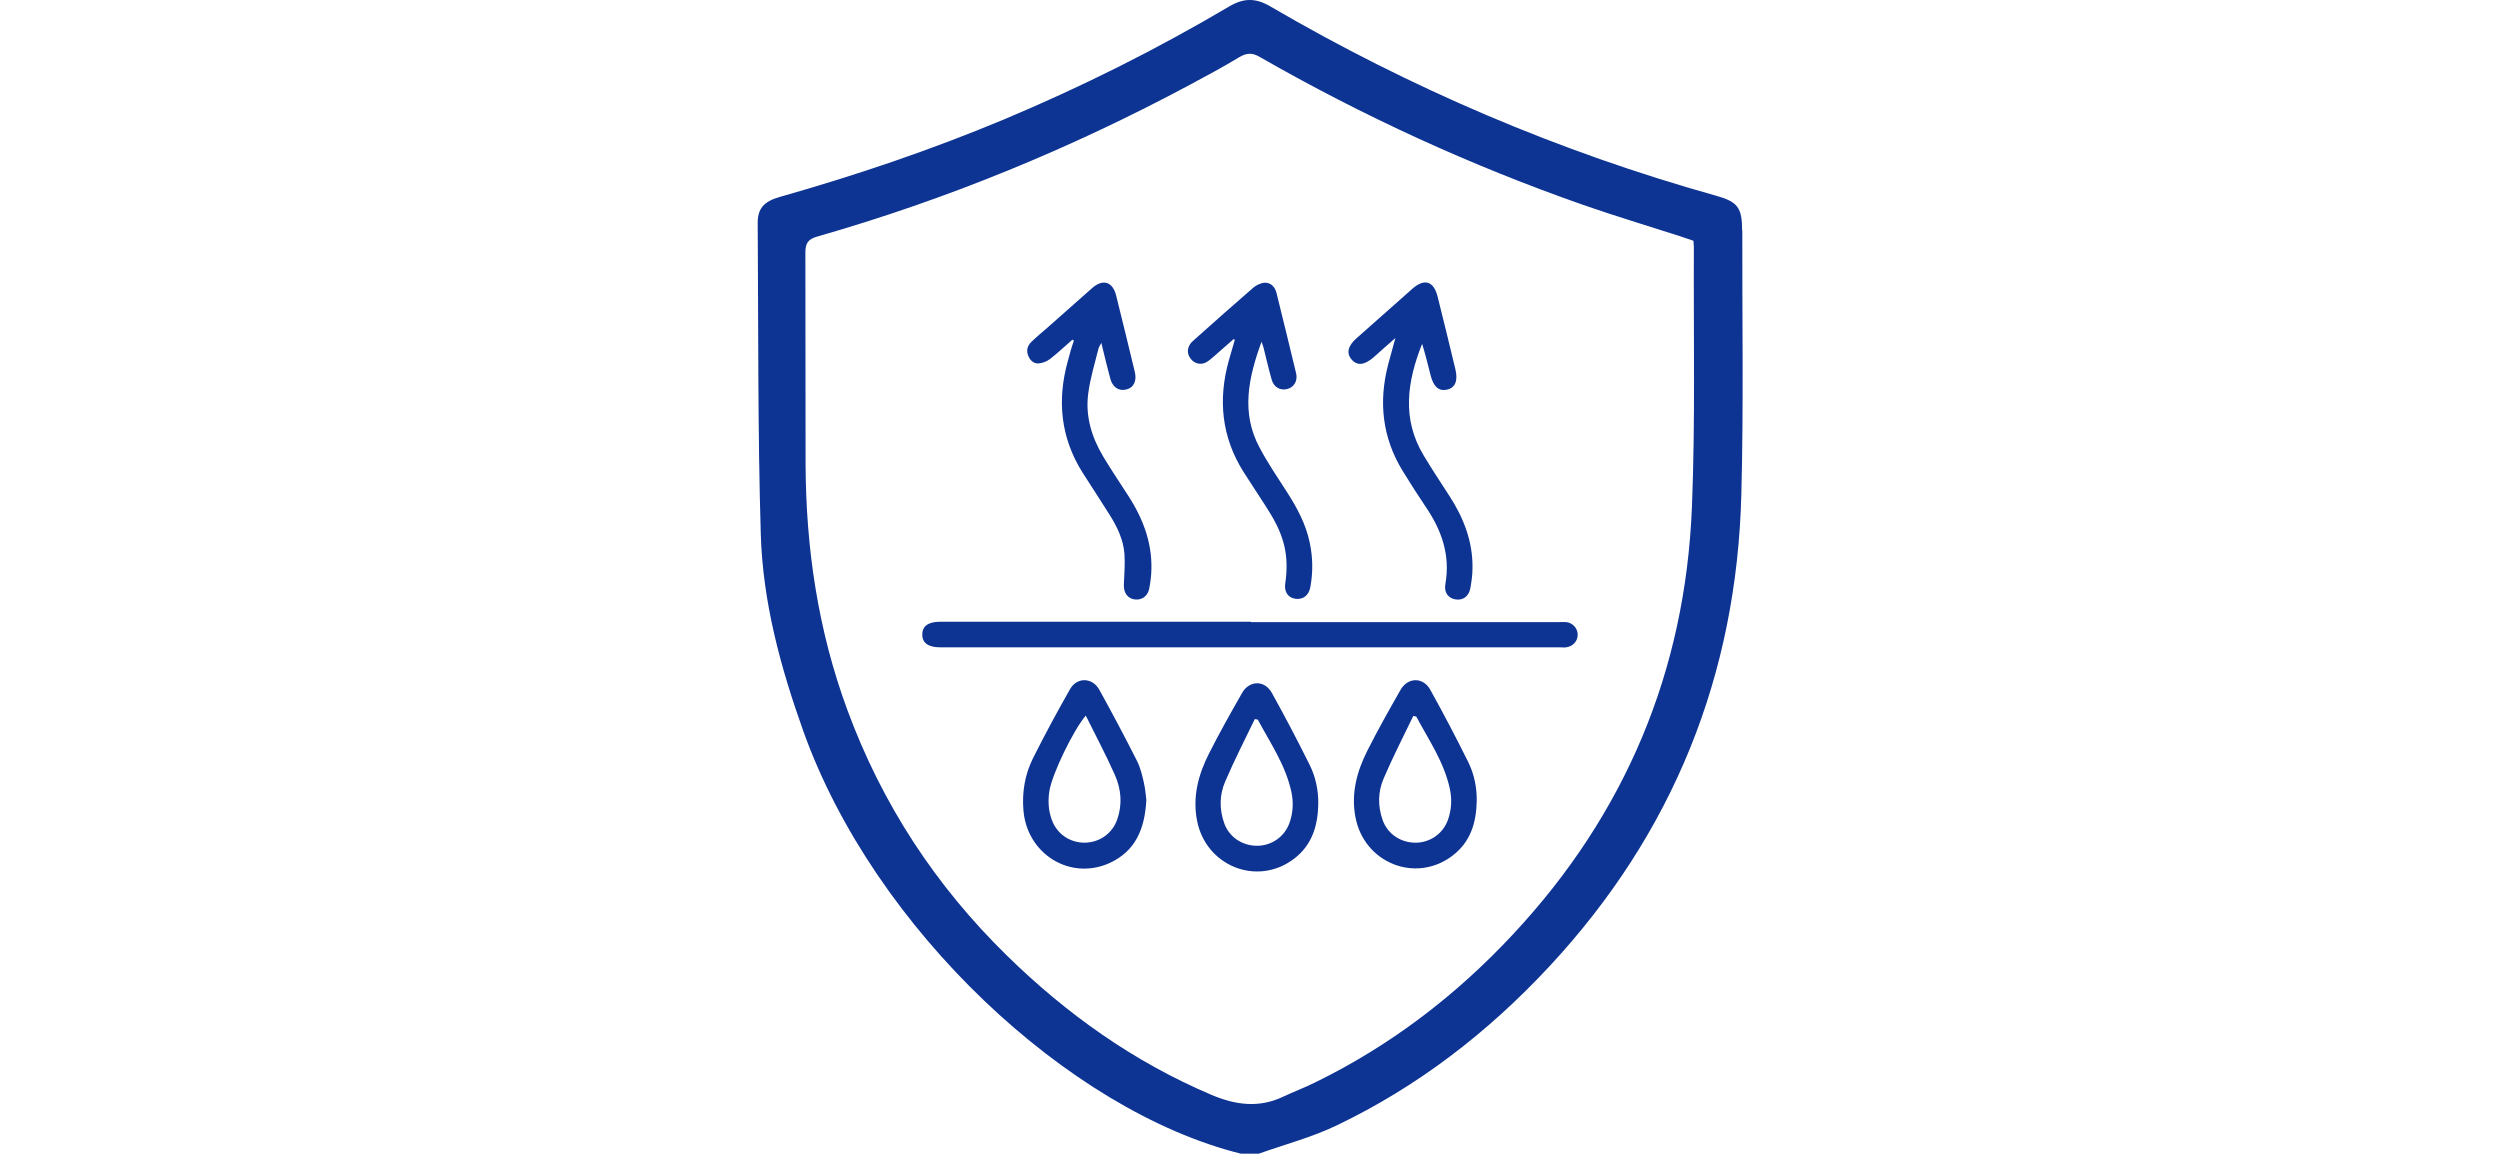
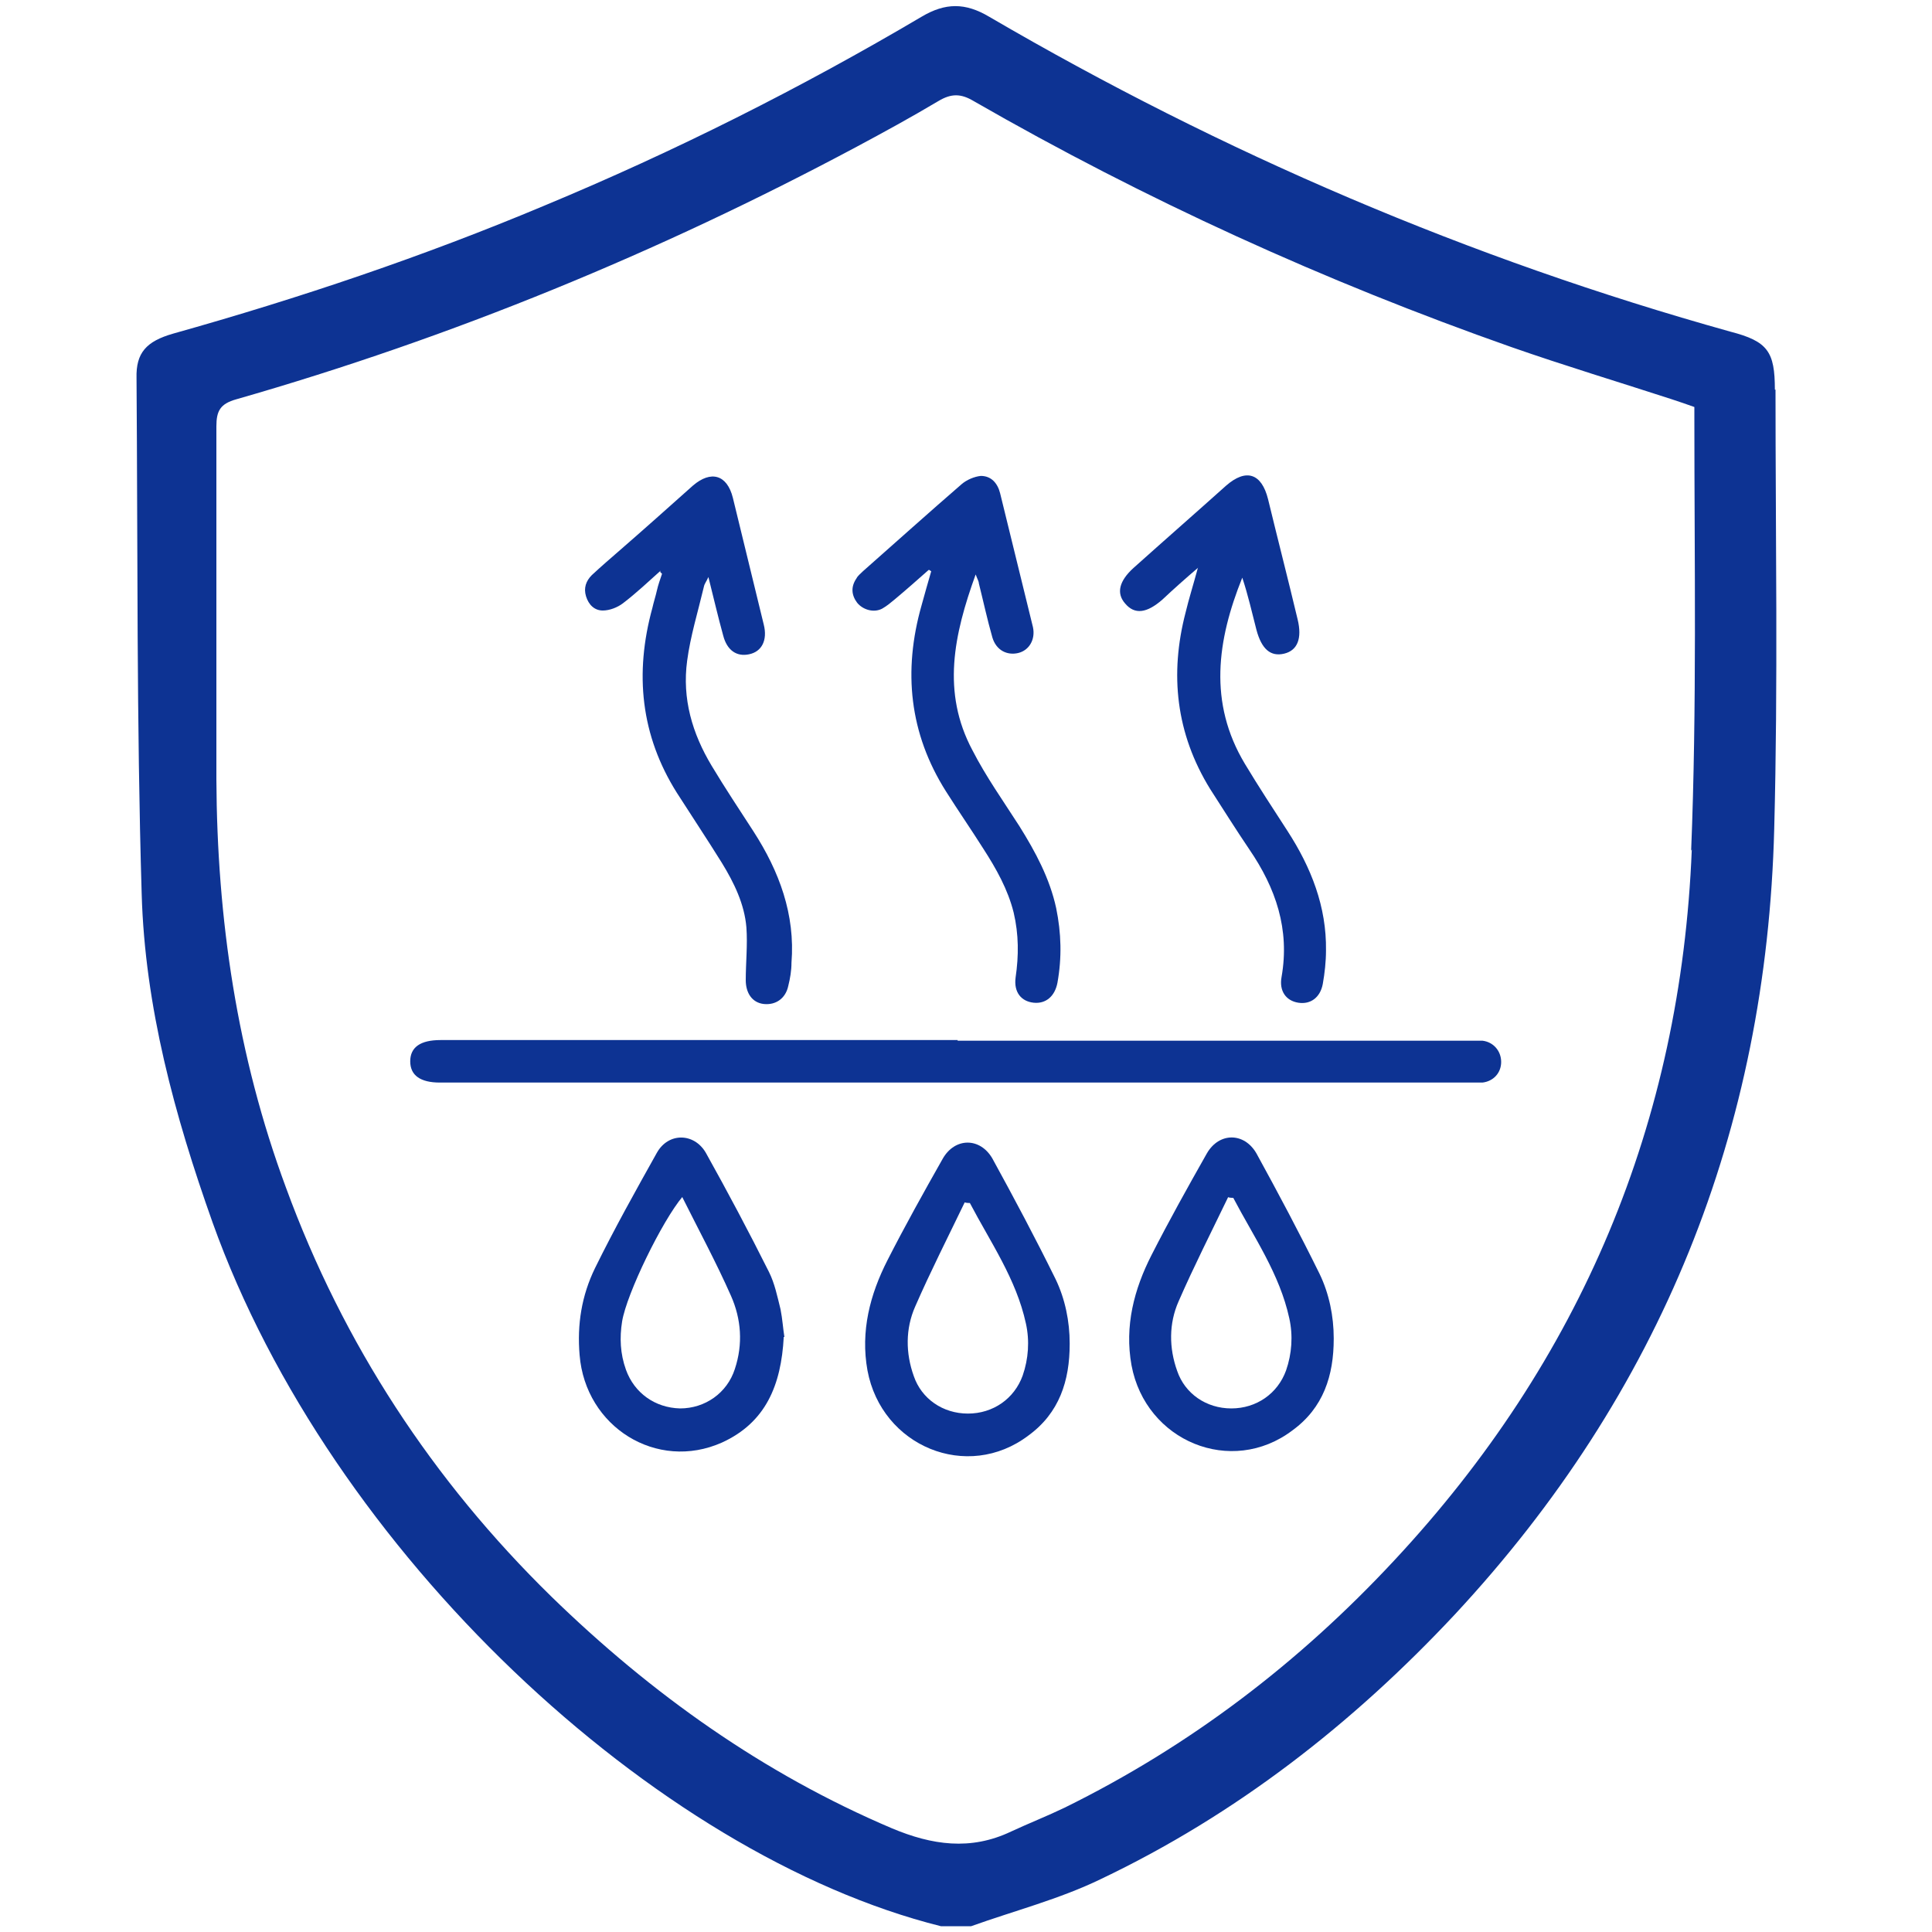
- <svg xmlns="http://www.w3.org/2000/svg" id="Capa_1" data-name="Capa 1" viewBox="0 0 130 60">
+ <svg xmlns="http://www.w3.org/2000/svg" id="Capa_1" version="1.1" viewBox="0 0 30 30">
  <defs>
    <style>
-       .cls-1 {
+       .st0 {
        fill: #0d3393;
-         stroke-width: 0px;
      }
    </style>
  </defs>
-   <path class="cls-1" d="m90.59,11.99c0-1.19-.22-1.5-1.38-1.82-8.14-2.28-15.86-5.58-23.16-9.84-.75-.44-1.37-.44-2.12,0-3.79,2.24-7.71,4.2-11.77,5.9-3.79,1.58-7.66,2.89-11.61,4.01-.84.24-1.16.61-1.15,1.39.04,5.37,0,10.75.16,16.12.1,3.53,1.02,6.93,2.21,10.26,3.68,10.31,13.82,19.76,22.75,21.98h.94c1.35-.48,2.76-.85,4.05-1.47,4.22-2.02,7.87-4.84,11.06-8.27,6.43-6.92,9.74-15.13,9.98-24.55.12-4.57.04-9.15.05-13.72Zm-2.61,14.38c-.34,8.52-3.46,15.95-9.29,22.2-2.97,3.19-6.38,5.8-10.31,7.72-.54.27-1.11.48-1.66.74-1.26.6-2.48.43-3.73-.1-4.03-1.71-7.53-4.2-10.64-7.25-3.71-3.63-6.49-7.88-8.29-12.77-1.52-4.12-2.15-8.38-2.17-12.75-.01-3.67,0-7.35-.01-11.02,0-.49.13-.7.62-.84,6.74-1.93,13.19-4.58,19.37-7.89.86-.46,1.72-.92,2.56-1.43.4-.24.7-.25,1.11,0,5.36,3.07,10.97,5.64,16.8,7.68,1.66.58,3.34,1.08,5.01,1.62.24.08.48.16.71.24,0,.13.02.23.02.33-.02,4.51.08,9.03-.1,13.54Z" />
+   <path class="st0" d="M27.56,6.05c0-.59-.11-.75-.69-.9-4.05-1.13-7.88-2.77-11.51-4.89-.37-.22-.68-.22-1.05,0-1.88,1.11-3.83,2.09-5.85,2.93-1.88.79-3.81,1.44-5.77,1.99-.42.12-.58.3-.57.69.02,2.67,0,5.34.08,8.01.05,1.75.51,3.44,1.1,5.1,1.83,5.12,6.87,9.82,11.31,10.93h.47c.67-.24,1.37-.42,2.01-.73,2.1-1,3.91-2.41,5.5-4.11,3.2-3.44,4.84-7.52,4.96-12.2.06-2.27.02-4.55.02-6.82h0ZM26.27,13.19c-.17,4.24-1.72,7.93-4.62,11.04-1.48,1.59-3.17,2.88-5.12,3.84-.27.13-.55.24-.83.37-.63.3-1.23.21-1.85-.05-2-.85-3.74-2.09-5.29-3.6-1.84-1.8-3.23-3.92-4.12-6.35-.76-2.05-1.07-4.17-1.08-6.34,0-1.82,0-3.65,0-5.48,0-.24.06-.35.31-.42,3.35-.96,6.56-2.28,9.63-3.92.43-.23.85-.46,1.27-.71.2-.12.35-.12.55,0,2.66,1.53,5.45,2.8,8.35,3.82.83.29,1.66.54,2.49.81.12.04.24.08.35.12,0,.06,0,.11,0,.16,0,2.24.04,4.49-.05,6.73h0Z" />
  <g>
-     <path class="cls-1" d="m65.05,32.35c5.33,0,10.65,0,15.98,0,.15,0,.29-.01.43,0,.34.05.58.33.58.66,0,.33-.25.6-.59.65-.11.02-.23,0-.35,0-10.74,0-21.48,0-32.22,0-.61,0-.93-.23-.92-.67,0-.44.32-.66.94-.66,5.38,0,10.77,0,16.15,0Z" />
-     <path class="cls-1" d="m64.14,17.64c-.35.31-.71.62-1.06.93-.12.1-.24.21-.38.28-.27.14-.6.05-.78-.19-.19-.25-.2-.51-.03-.77.05-.08.13-.15.21-.22,1.02-.91,2.04-1.82,3.07-2.71.16-.14.41-.25.61-.26.32,0,.52.23.6.54.34,1.39.69,2.79,1.02,4.18.09.39-.12.73-.47.81-.35.09-.69-.09-.8-.48-.16-.56-.29-1.12-.43-1.69-.02-.07-.04-.13-.1-.29-.69,1.89-1.07,3.69-.11,5.49.43.82.96,1.59,1.46,2.37.51.8.95,1.62,1.15,2.56.17.78.18,1.55.04,2.33-.08.43-.36.66-.75.62-.38-.04-.62-.33-.56-.78.1-.68.11-1.35-.06-2.03-.18-.73-.54-1.37-.94-1.99-.38-.6-.78-1.19-1.16-1.79-1.15-1.82-1.34-3.77-.77-5.81.1-.36.21-.72.31-1.07-.02-.01-.04-.03-.06-.04Z" />
-     <path class="cls-1" d="m72.58,17.56c-.42.37-.78.68-1.13,1-.49.43-.87.48-1.17.13-.28-.33-.19-.71.27-1.11.97-.86,1.93-1.71,2.9-2.57.63-.55,1.11-.39,1.31.43.31,1.25.62,2.5.92,3.76.14.59,0,.96-.43,1.06-.43.1-.71-.15-.86-.75-.14-.55-.27-1.09-.44-1.63-.78,1.96-1.07,3.91.09,5.82.43.71.88,1.4,1.33,2.09.74,1.14,1.22,2.37,1.2,3.75,0,.35-.05.7-.11,1.04-.08.43-.38.65-.77.59-.38-.06-.61-.36-.53-.8.26-1.48-.18-2.77-1-3.98-.42-.63-.83-1.26-1.22-1.9-1.06-1.73-1.26-3.58-.76-5.52.11-.43.24-.86.38-1.39Z" />
-     <path class="cls-1" d="m55.78,17.65c-.39.34-.77.7-1.18,1.02-.17.13-.41.22-.62.23-.26,0-.44-.19-.53-.45-.09-.27,0-.49.18-.67.28-.27.58-.52.88-.78.76-.67,1.52-1.35,2.28-2.02.56-.49,1.07-.34,1.25.39.33,1.32.65,2.64.97,3.97.12.48-.07.84-.47.92-.38.08-.69-.13-.81-.59-.16-.59-.3-1.18-.46-1.84-.07.14-.13.21-.15.3-.19.77-.43,1.54-.53,2.32-.16,1.18.17,2.27.77,3.28.42.7.87,1.37,1.31,2.05.81,1.25,1.3,2.59,1.19,4.1-.02.25-.05.49-.1.73-.08.39-.38.61-.76.56-.36-.05-.57-.34-.56-.75.02-.55.07-1.1.03-1.64-.06-.73-.38-1.39-.77-2.01-.46-.74-.94-1.46-1.41-2.2-1.13-1.8-1.33-3.73-.77-5.77.05-.18.1-.36.15-.55.05-.18.11-.35.17-.53-.02-.02-.04-.04-.07-.06Z" />
-     <path class="cls-1" d="m76.79,41.65c-.02,1.14-.33,2.15-1.28,2.86-1.92,1.44-4.59.35-5.03-2.03-.23-1.23.08-2.37.62-3.44.54-1.07,1.13-2.12,1.73-3.17.38-.66,1.17-.67,1.54-.01.69,1.24,1.35,2.5,1.98,3.77.31.63.45,1.32.44,2.02Zm-3.15-4.39s-.1-.02-.15-.03c-.52,1.08-1.07,2.15-1.54,3.25-.3.69-.31,1.44-.05,2.17.25.7.91,1.16,1.68,1.17.77.01,1.45-.46,1.71-1.18.19-.53.22-1.08.1-1.63-.3-1.39-1.1-2.54-1.75-3.76Z" />
-     <path class="cls-1" d="m68.55,41.81c-.02,1.14-.33,2.15-1.28,2.86-1.92,1.44-4.59.35-5.03-2.03-.23-1.23.08-2.37.62-3.44.54-1.07,1.13-2.12,1.73-3.17.38-.66,1.17-.67,1.54-.01.69,1.24,1.35,2.5,1.98,3.77.31.63.45,1.32.44,2.02Zm-3.15-4.39s-.1-.02-.15-.03c-.52,1.08-1.07,2.15-1.54,3.25-.3.69-.31,1.44-.05,2.17.25.7.91,1.16,1.68,1.17.77.01,1.45-.46,1.71-1.18.19-.53.22-1.08.1-1.63-.3-1.39-1.1-2.54-1.75-3.76Z" />
-     <path class="cls-1" d="m59.61,41.6c-.08,1.5-.56,2.67-1.94,3.29-2.03.9-4.26-.48-4.45-2.74-.08-.95.07-1.86.49-2.71.61-1.22,1.26-2.42,1.93-3.6.36-.64,1.16-.62,1.52.02.68,1.23,1.34,2.47,1.97,3.72.18.36.27.76.36,1.16.07.31.09.63.12.86Zm-3.15-4.39c-.65.76-1.75,3.04-1.89,3.91-.08.5-.06,1.01.12,1.5.26.73.91,1.19,1.69,1.2.79,0,1.47-.48,1.72-1.22.27-.78.2-1.56-.12-2.29-.46-1.04-1-2.05-1.52-3.1Z" />
+     <path class="st0" d="M14.87,16.16h7.94c.07,0,.14,0,.21,0,.17.02.29.16.29.33s-.12.3-.29.32c-.05,0-.11,0-.17,0H6.83c-.3,0-.46-.11-.46-.33,0-.22.16-.33.47-.33h8.03Z" />
+     <path class="st0" d="M14.42,8.85c-.17.15-.35.31-.53.46-.06.05-.12.1-.19.14-.13.07-.3.02-.39-.09-.09-.12-.1-.25-.01-.38.02-.04.06-.07.1-.11.51-.45,1.01-.9,1.53-1.35.08-.07.2-.12.3-.13.16,0,.26.11.3.27.17.69.34,1.39.51,2.08.04.19-.06.36-.23.4-.17.04-.34-.04-.4-.24-.08-.28-.14-.56-.21-.84,0-.03-.02-.06-.05-.14-.34.94-.53,1.83-.05,2.73.21.41.48.79.73,1.18.25.4.47.81.57,1.27.08.39.09.77.02,1.16-.04.21-.18.33-.37.31-.19-.02-.31-.16-.28-.39.05-.34.05-.67-.03-1.01-.09-.36-.27-.68-.47-.99-.19-.3-.39-.59-.58-.89-.57-.9-.67-1.87-.38-2.89.05-.18.1-.36.15-.53,0,0-.02-.01-.03-.02h0Z" />
+     <path class="st0" d="M18.61,8.81c-.21.18-.39.34-.56.5-.24.21-.43.24-.58.06-.14-.16-.09-.35.13-.55.48-.43.96-.85,1.44-1.28.31-.27.55-.19.65.21.15.62.31,1.24.46,1.87.07.29,0,.48-.21.53s-.35-.07-.43-.37c-.07-.27-.13-.54-.22-.81-.39.97-.53,1.94.04,2.89.21.35.44.7.66,1.04.37.57.61,1.18.6,1.86,0,.17-.02.35-.05.52-.04.21-.19.32-.38.29-.19-.03-.3-.18-.26-.4.13-.74-.09-1.38-.5-1.98-.21-.31-.41-.63-.61-.94-.53-.86-.63-1.78-.38-2.74.05-.21.12-.43.19-.69h0Z" />
+     <path class="st0" d="M10.26,8.86c-.19.17-.38.35-.59.51-.08.06-.2.11-.31.11-.13,0-.22-.09-.26-.22-.04-.13,0-.24.09-.33.14-.13.29-.26.44-.39.38-.33.76-.67,1.13-1,.28-.24.53-.17.62.19.16.66.32,1.31.48,1.97.06.24-.03.42-.23.46-.19.04-.34-.06-.4-.29-.08-.29-.15-.59-.23-.91-.03.07-.06.1-.07.15-.09.38-.21.77-.26,1.15-.08.59.08,1.13.38,1.63.21.35.43.68.65,1.02.4.62.65,1.29.59,2.04,0,.12-.02.24-.05.36-.04.19-.19.3-.38.28-.18-.02-.28-.17-.28-.37,0-.27.03-.55.01-.82-.03-.36-.19-.69-.38-1-.23-.37-.47-.73-.7-1.09-.56-.89-.66-1.85-.38-2.87.02-.09.05-.18.07-.27.02-.09.05-.17.08-.26,0,0-.02-.02-.03-.03h0Z" />
+     <path class="st0" d="M20.71,20.79c0,.57-.16,1.07-.64,1.42-.95.72-2.28.17-2.5-1.01-.11-.61.04-1.18.31-1.71s.56-1.05.86-1.58c.19-.33.58-.33.77,0,.34.62.67,1.24.98,1.87.15.31.22.66.22,1h0ZM19.14,18.6s-.05,0-.07-.01c-.26.54-.53,1.07-.77,1.62-.15.34-.15.72-.02,1.08.12.35.45.58.84.58s.72-.23.85-.59c.09-.26.11-.54.05-.81-.15-.69-.55-1.26-.87-1.87h0Z" />
+     <path class="st0" d="M16.61,20.87c0,.57-.16,1.07-.64,1.42-.95.72-2.28.17-2.5-1.01-.11-.61.04-1.18.31-1.71.27-.53.56-1.05.86-1.58.19-.33.58-.33.77,0,.34.62.67,1.24.98,1.87.15.31.22.66.22,1ZM15.05,18.68s-.05,0-.07-.01c-.26.54-.53,1.07-.77,1.62-.15.34-.15.72-.02,1.08.12.35.45.58.84.58s.72-.23.85-.59c.09-.26.11-.54.05-.81-.15-.69-.55-1.26-.87-1.87h0Z" />
+     <path class="st0" d="M12.17,20.76c-.04.75-.28,1.33-.96,1.64-1.01.45-2.12-.24-2.21-1.36-.04-.47.03-.92.24-1.35.3-.61.63-1.2.96-1.79.18-.32.58-.31.76,0,.34.61.67,1.23.98,1.85.09.18.13.38.18.58.03.15.04.31.06.43ZM10.6,18.58c-.32.38-.87,1.51-.94,1.94-.04.25-.03.5.06.75.13.36.45.59.84.6.39,0,.73-.24.85-.61.13-.39.1-.78-.06-1.14-.23-.52-.5-1.02-.76-1.54Z" />
  </g>
</svg>
